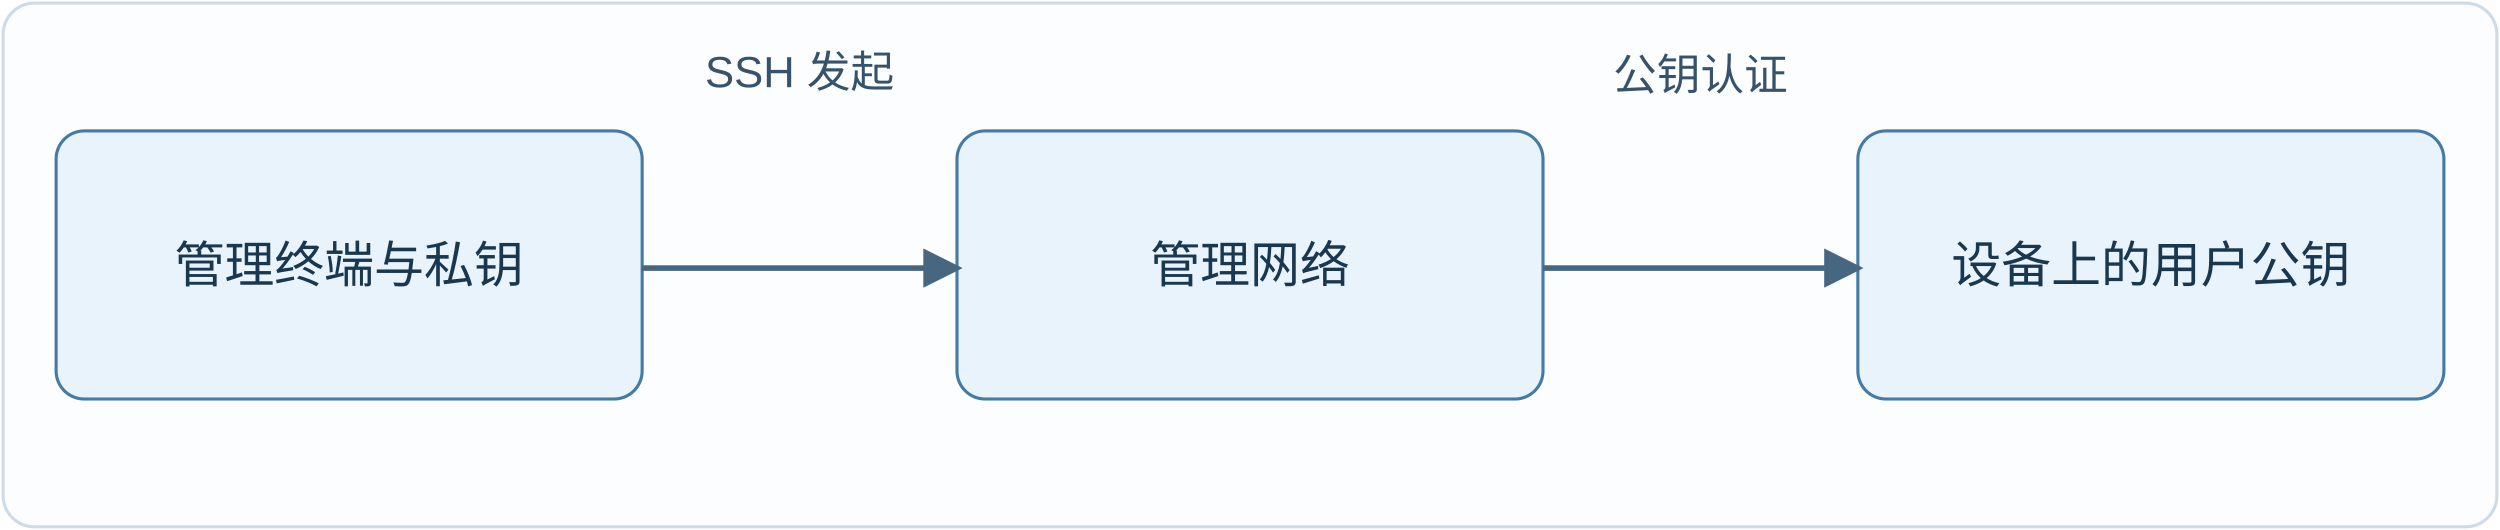
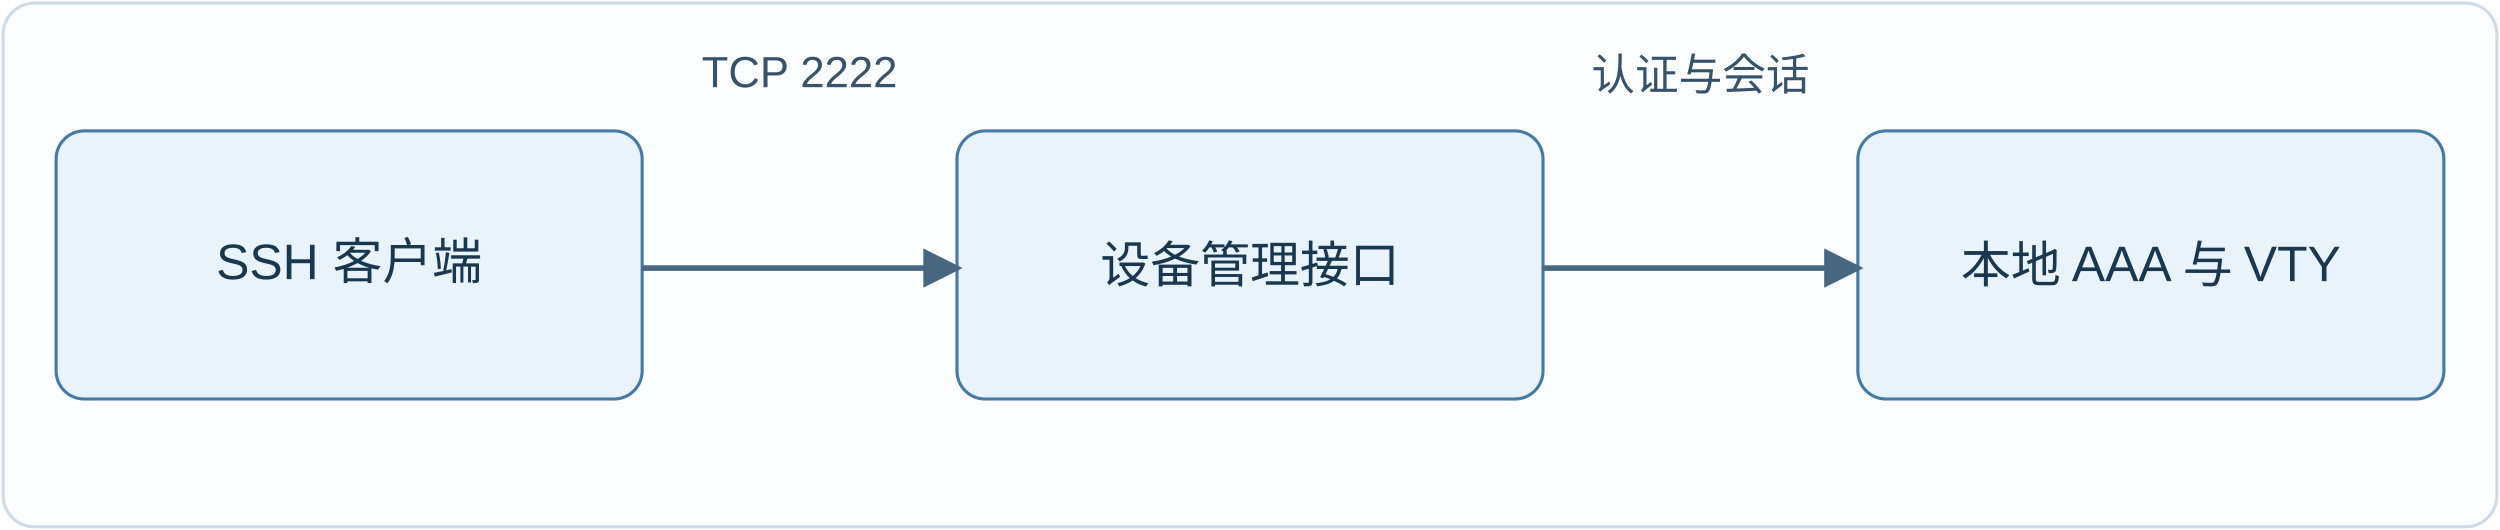
<svg xmlns="http://www.w3.org/2000/svg" viewBox="0 0 802 170" role="img" aria-labelledby="label">
  <defs>
    <marker id="arrow" markerWidth="7" markerHeight="7" refX="6" refY="3.5" orient="auto">
      <path d="M 0 0 L 7 3.5 L 0 7 Z" fill="#476781" />
    </marker>
  </defs>
  <rect x="1" y="1" width="800" height="168" rx="10" fill="#fcfdff" stroke="#cedbe7" />
  <g font-family="Arial, Microsoft YaHei, PingFang SC, sans-serif" text-anchor="middle" dominant-baseline="middle">
    <rect x="18" y="42" width="188" height="86" rx="9" fill="#e9f3fc" stroke="#457aa5" />
-     <text x="112" y="85" font-size="16" fill="#19374f">管理终端与私钥</text>
+     <text x="112" y="85" font-size="16" fill="#19374f">SSH 客户端</text>
    <rect x="307" y="42" width="188" height="86" rx="9" fill="#e9f3fc" stroke="#457aa5" />
-     <text x="401" y="85" font-size="16" fill="#19374f">管理网络</text>
+     <text x="401" y="85" font-size="16" fill="#19374f">设备管理接口</text>
    <rect x="596" y="42" width="188" height="86" rx="9" fill="#e9f3fc" stroke="#457aa5" />
-     <text x="690" y="85" font-size="16" fill="#19374f">设备上的用户公钥</text>
+     <text x="690" y="85" font-size="16" fill="#19374f">本地 AAA 与 VTY</text>
    <path d="M 206 86 L 307 86" stroke="#476781" stroke-width="1.8" marker-end="url(#arrow)" fill="none" />
-     <text x="256.5" y="24" font-size="14" fill="#37536c">SSH 发起</text>
+     <text x="256.5" y="24" font-size="14" fill="#37536c">TCP 2222</text>
    <path d="M 495 86 L 596 86" stroke="#476781" stroke-width="1.8" marker-end="url(#arrow)" fill="none" />
-     <text x="545.5" y="24" font-size="14" fill="#37536c">公钥认证</text>
+     <text x="545.5" y="24" font-size="14" fill="#37536c">认证与会话</text>
  </g>
</svg>
